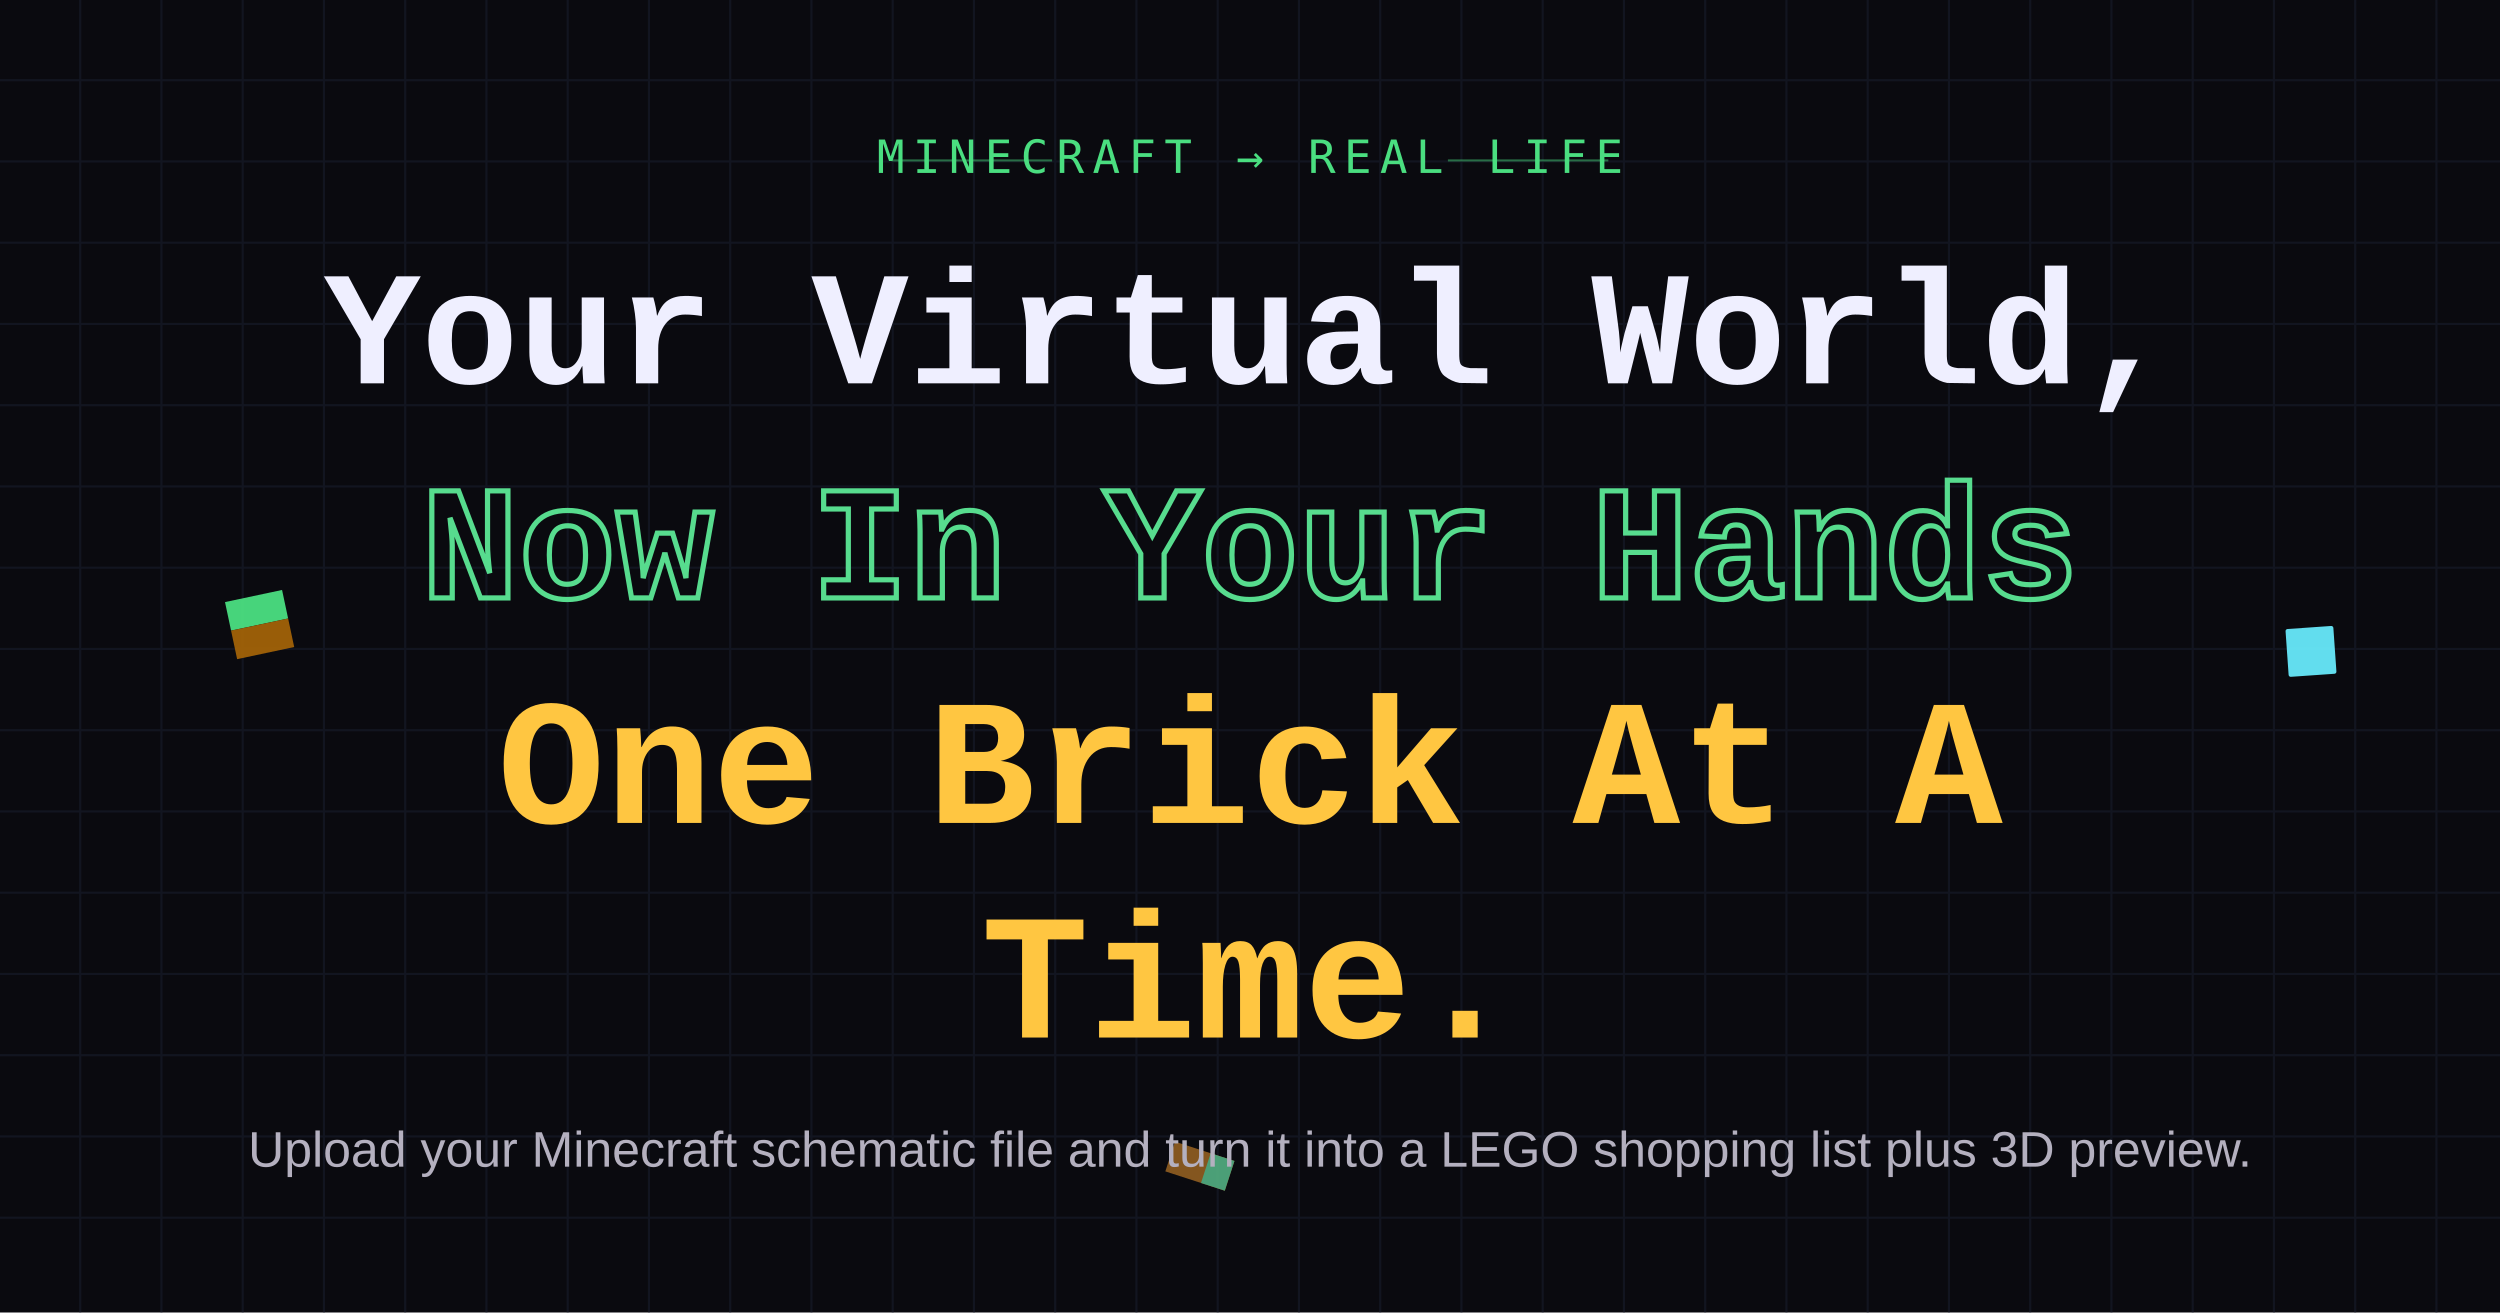
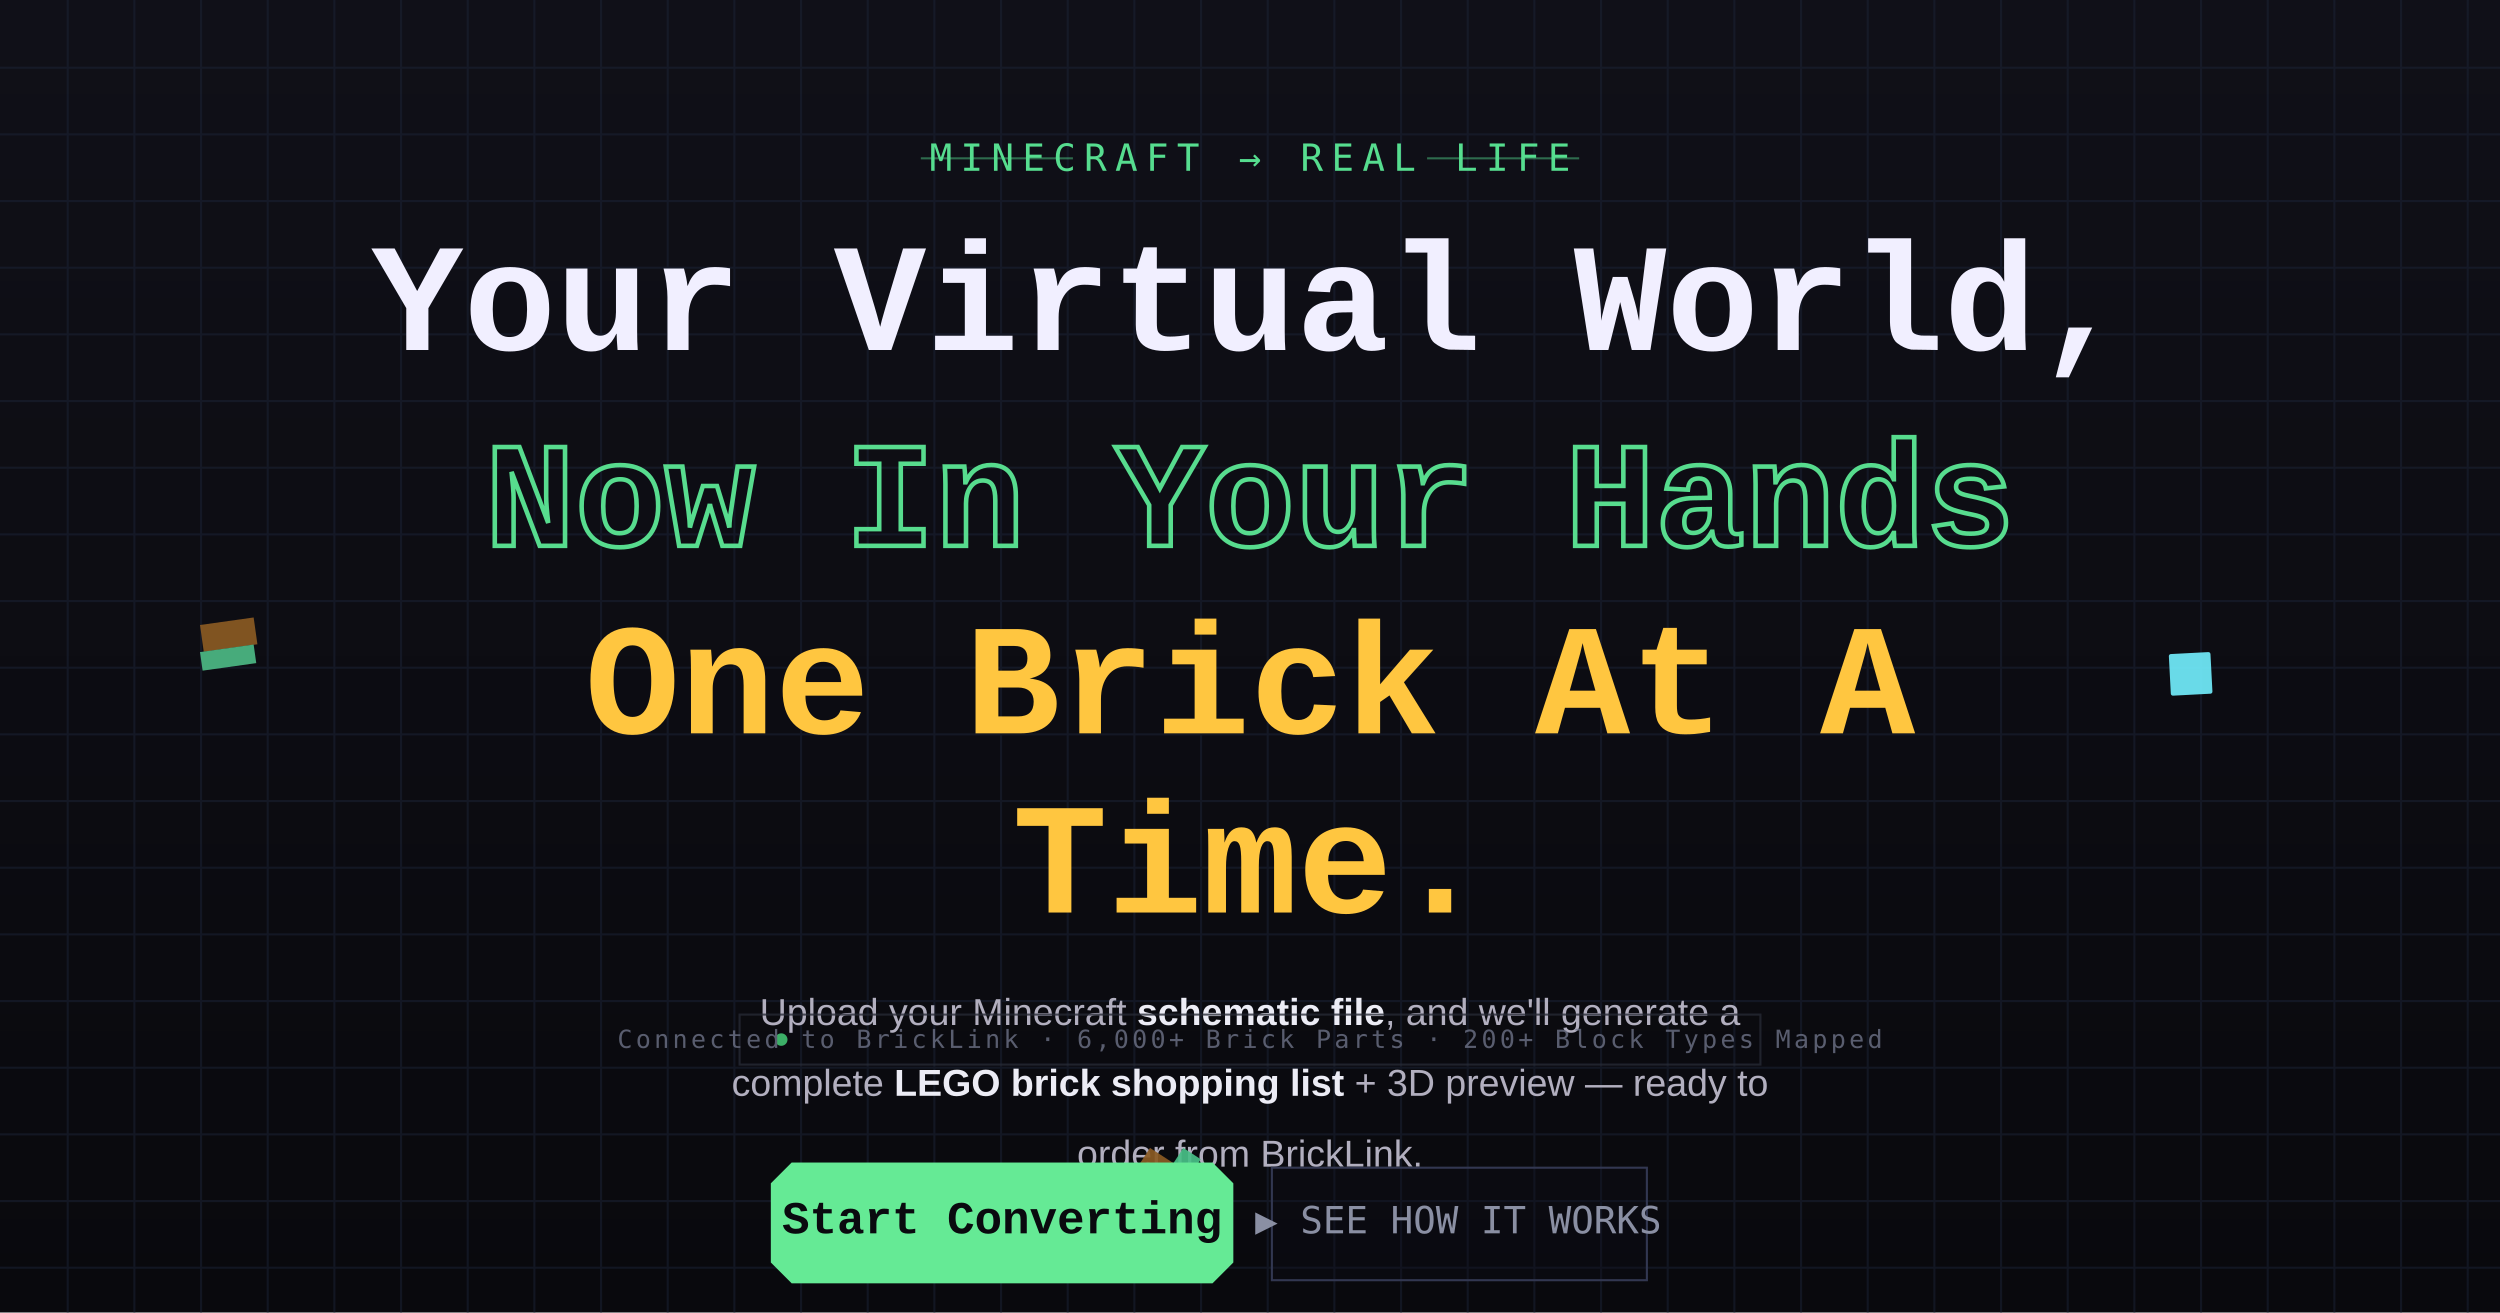
<svg xmlns="http://www.w3.org/2000/svg" width="1200" height="630" viewBox="0 0 1200 630" fill="none">
-   <rect width="1200" height="630" fill="#0a0a0f" />
-   <g stroke="#1a2032" stroke-width="1" opacity="0.5">
-     <path d="M0 38.5H1200M0 77.5H1200M0 116.5H1200M0 155.5H1200M0 194.5H1200M0 233.5H1200M0 272.5H1200M0 311.5H1200M0 350.5H1200M0 389.5H1200M0 428.5H1200M0 467.5H1200M0 506.5H1200M0 545.5H1200M0 584.5H1200" />
-     <path d="M38.5 0V630M77.5 0V630M116.5 0V630M155.5 0V630M194.5 0V630M233.5 0V630M272.5 0V630M311.5 0V630M350.5 0V630M389.5 0V630M428.5 0V630M467.5 0V630M506.5 0V630M545.5 0V630M584.5 0V630M623.5 0V630M662.5 0V630M701.5 0V630M740.5 0V630M779.5 0V630M818.5 0V630M857.5 0V630M896.5 0V630M935.5 0V630M974.5 0V630M1013.5 0V630M1052.5 0V630M1091.5 0V630M1130.5 0V630M1169.5 0V630" />
-   </g>
-   <g opacity="0.95">
-     <g transform="translate(108 289) rotate(-12)">
-       <rect width="28" height="14" fill="#4ade80" />
-       <rect y="14" width="28" height="14" fill="#a16207" />
-     </g>
-     <g transform="translate(1097 302) rotate(-4)">
-       <rect width="23" height="23" rx="1" fill="#67e8f9" />
-     </g>
-     <g transform="translate(564 548) rotate(18)">
-       <rect width="30" height="15" fill="#8b5a20" />
-       <rect x="18" y="0" width="12" height="15" fill="#4fa77c" />
-     </g>
+   <defs>
+     <linearGradient id="bgGlow" x1="600" y1="0" x2="600" y2="630" gradientUnits="userSpaceOnUse">
+       <stop offset="0" stop-color="#101018" />
+       <stop offset="1" stop-color="#09090d" />
+     </linearGradient>
+   </defs>
+   <rect width="1200" height="630" fill="url(#bgGlow)" />
+   <g stroke="#1b2236" stroke-width="1" opacity="0.52">
+     <path d="M0 32.5H1200M0 64.5H1200M0 96.5H1200M0 128.5H1200M0 160.5H1200M0 192.5H1200M0 224.5H1200M0 256.5H1200M0 288.5H1200M0 320.5H1200M0 352.5H1200M0 384.5H1200M0 416.5H1200M0 448.5H1200M0 480.5H1200M0 512.5H1200M0 544.5H1200M0 576.5H1200M0 608.5H1200" />
+     <path d="M32.5 0V630M64.5 0V630M96.5 0V630M128.5 0V630M160.5 0V630M192.5 0V630M224.5 0V630M256.5 0V630M288.5 0V630M320.5 0V630M352.5 0V630M384.5 0V630M416.5 0V630M448.5 0V630M480.5 0V630M512.5 0V630M544.5 0V630M576.5 0V630M608.5 0V630M640.5 0V630M672.5 0V630M704.5 0V630M736.5 0V630M768.5 0V630M800.5 0V630M832.5 0V630M864.5 0V630M896.5 0V630M928.5 0V630M960.5 0V630M992.5 0V630M1024.5 0V630M1056.5 0V630M1088.5 0V630M1120.5 0V630M1152.5 0V630M1184.5 0V630" />
  </g>
  <g font-family="monospace" text-anchor="middle">
-     <line x1="428" y1="77" x2="505" y2="77" stroke="#4ade80" stroke-opacity="0.45" />
-     <text x="600" y="83" fill="#4ade80" font-size="22" letter-spacing="4">MINECRAFT → REAL LIFE</text>
-     <line x1="695" y1="77" x2="772" y2="77" stroke="#4ade80" stroke-opacity="0.45" />
+     <line x1="442" y1="76" x2="515" y2="76" stroke="#56dd8f" stroke-opacity="0.45" />
+     <text x="600" y="82" fill="#56dd8f" font-size="18" letter-spacing="4">MINECRAFT → REAL LIFE</text>
+     <line x1="685" y1="76" x2="758" y2="76" stroke="#56dd8f" stroke-opacity="0.45" />
  </g>
  <g text-anchor="middle" font-family="'Courier New', monospace" font-weight="700">
-     <text x="600" y="184" fill="#efefff" font-size="78">Your Virtual World,</text>
-     <text x="600" y="287" fill="none" stroke="#57dc8e" stroke-width="2.5" font-size="78">Now In Your Hands</text>
-     <text x="600" y="395" fill="#ffc641" font-size="86">One Brick At A</text>
-     <text x="600" y="498" fill="#ffc641" font-size="86">Time.</text>
+     <text x="600" y="168" fill="#f1efff" font-size="74">Your Virtual World,</text>
+     <text x="600" y="262" fill="none" stroke="#57dc8e" stroke-width="2.2" font-size="72">Now In Your Hands</text>
+     <text x="600" y="352" fill="#ffc640" font-size="76">One Brick At A</text>
+     <text x="600" y="438" fill="#ffc640" font-size="76">Time.</text>
  </g>
-   <g text-anchor="middle" font-family="Arial, sans-serif" fill="#b4b0bf">
-     <text x="600" y="560" font-size="24">Upload your Minecraft schematic file and turn it into a LEGO shopping list plus 3D preview.</text>
+   <g text-anchor="middle" font-family="Arial, sans-serif" fill="#b2afbf">
+     <text x="600" y="492" font-size="18">Upload your Minecraft <tspan fill="#ececf5" font-weight="700">schematic file</tspan>, and we'll generate a</text>
+     <text x="600" y="526" font-size="18">complete <tspan fill="#ececf5" font-weight="700">LEGO brick shopping list</tspan> + 3D preview — ready to</text>
+     <text x="600" y="560" font-size="18">order from BrickLink.</text>
+   </g>
+   <g opacity="0.92">
+     <rect x="96" y="300" width="26" height="13" fill="#8a5a23" transform="rotate(-8 96 300)" />
+     <rect x="96" y="313" width="26" height="9" fill="#4cb884" transform="rotate(-8 96 313)" />
+     <rect x="1041" y="314" width="20" height="20" rx="1" fill="#71ecfb" transform="rotate(-3 1041 314)" />
+     <rect x="552" y="551" width="26" height="13" fill="#8a5a23" transform="rotate(33 552 551)" />
+     <rect x="568" y="551" width="10" height="13" fill="#48bf87" transform="rotate(33 568 551)" />
+   </g>
+   <g opacity="0.78">
+     <rect x="355" y="487" width="490" height="24" rx="0" fill="none" stroke="#262a35" />
+     <circle cx="375" cy="499" r="3" fill="#4ade80" />
+     <text x="600" y="503" text-anchor="middle" font-family="monospace" font-size="12" fill="#70758a" letter-spacing="1.6">Connected to BrickLink · 6,000+ Brick Parts · 200+ Block Types Mapped</text>
+   </g>
+   <g>
+     <path d="M380 558H582L592 568V606L582 616H380L370 606V568L380 558Z" fill="#65ea95" />
+     <text x="481" y="592" text-anchor="middle" font-family="'Courier New', monospace" font-size="22" font-weight="700" fill="#0a0a0f">Start Converting</text>
+     <rect x="610.5" y="560.5" width="180" height="54" fill="rgba(16,16,26,0.3)" stroke="#323751" />
+     <text x="700" y="592" text-anchor="middle" font-family="monospace" font-size="18" fill="#8a8fa3">▶ SEE HOW IT WORKS</text>
  </g>
</svg>
